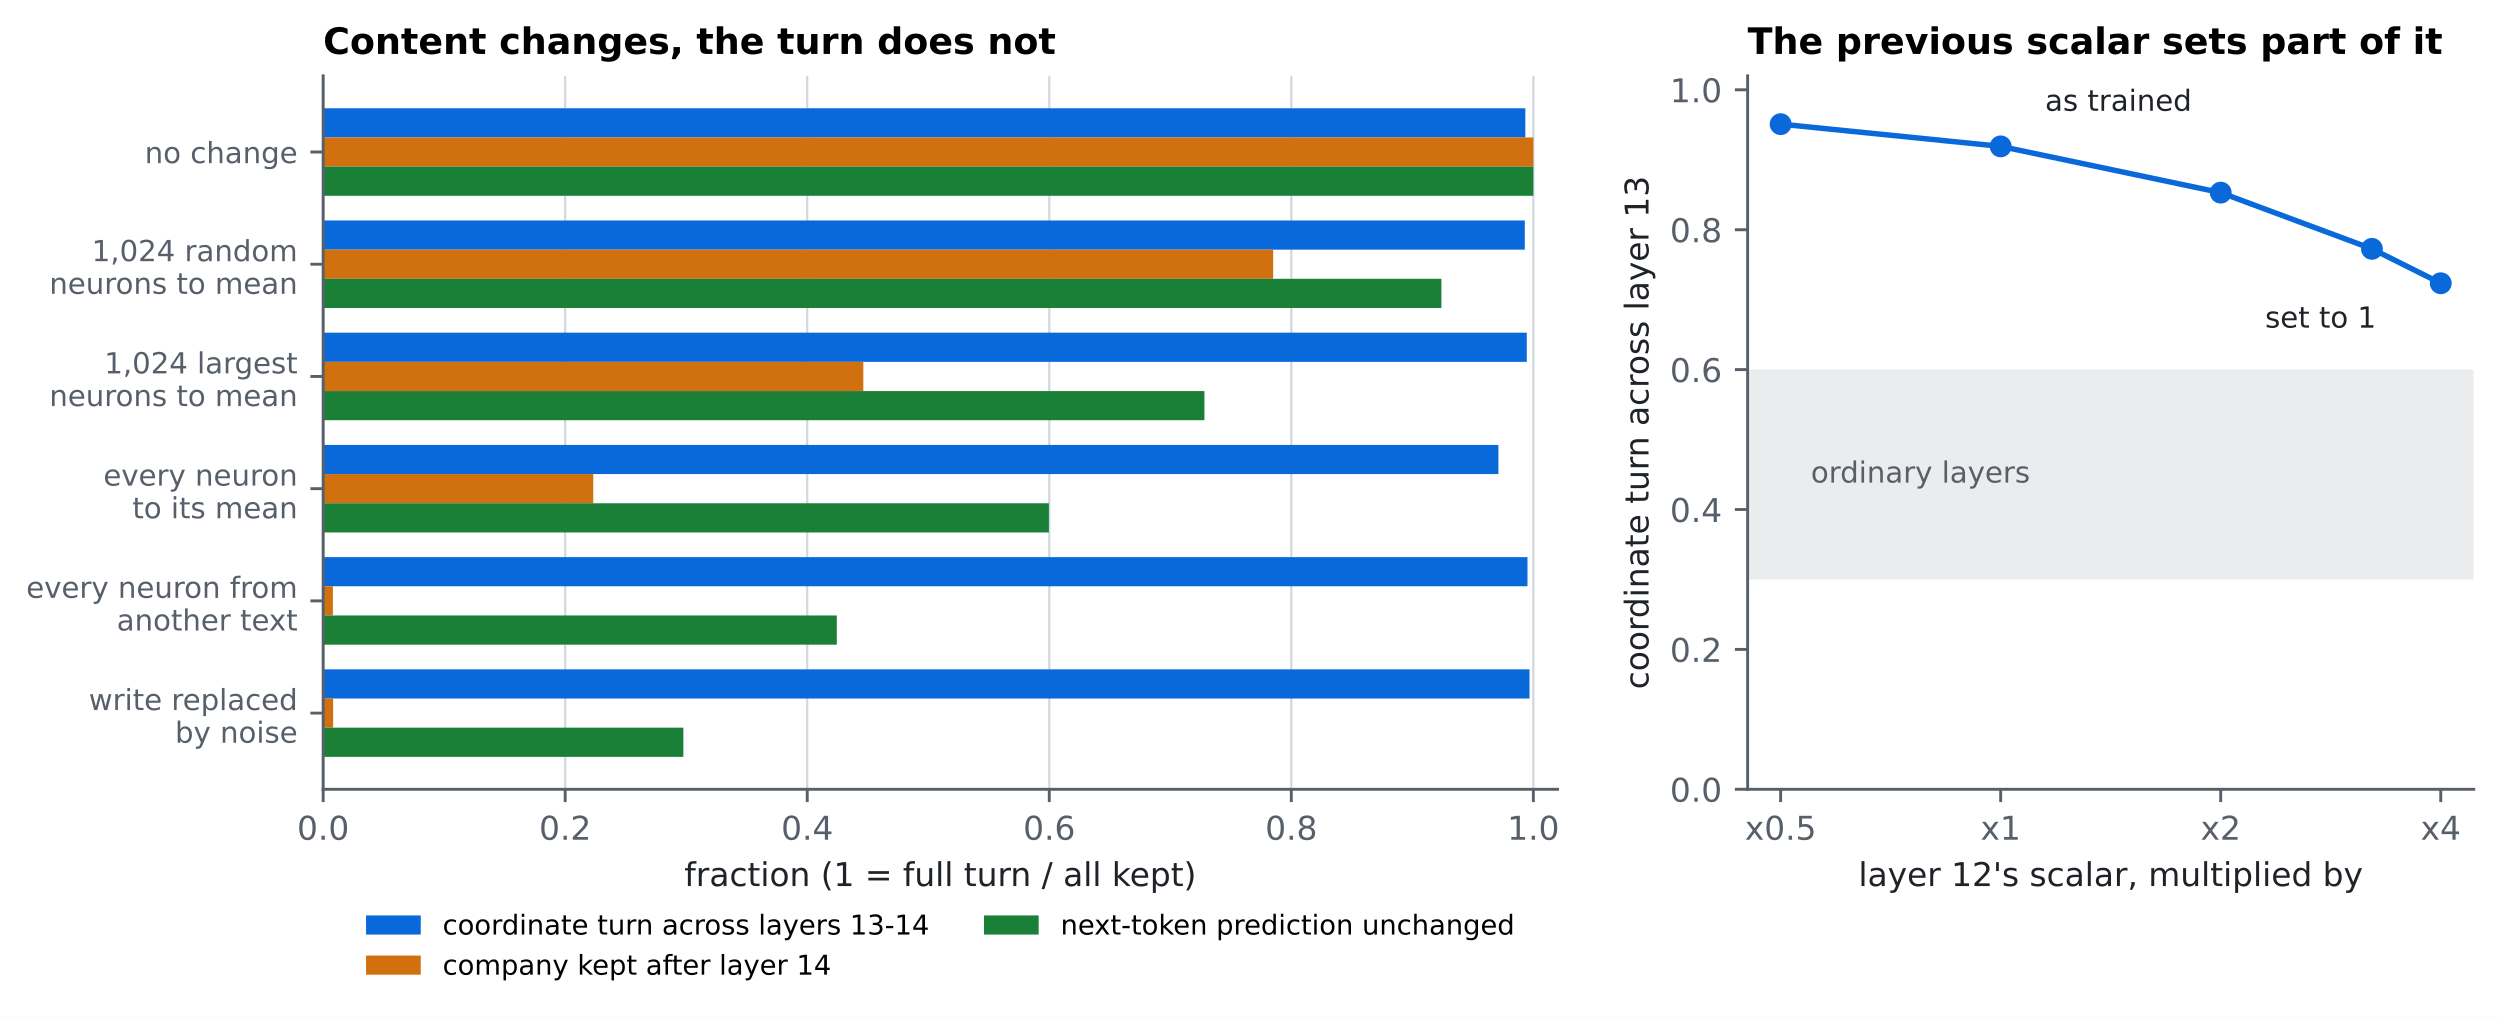
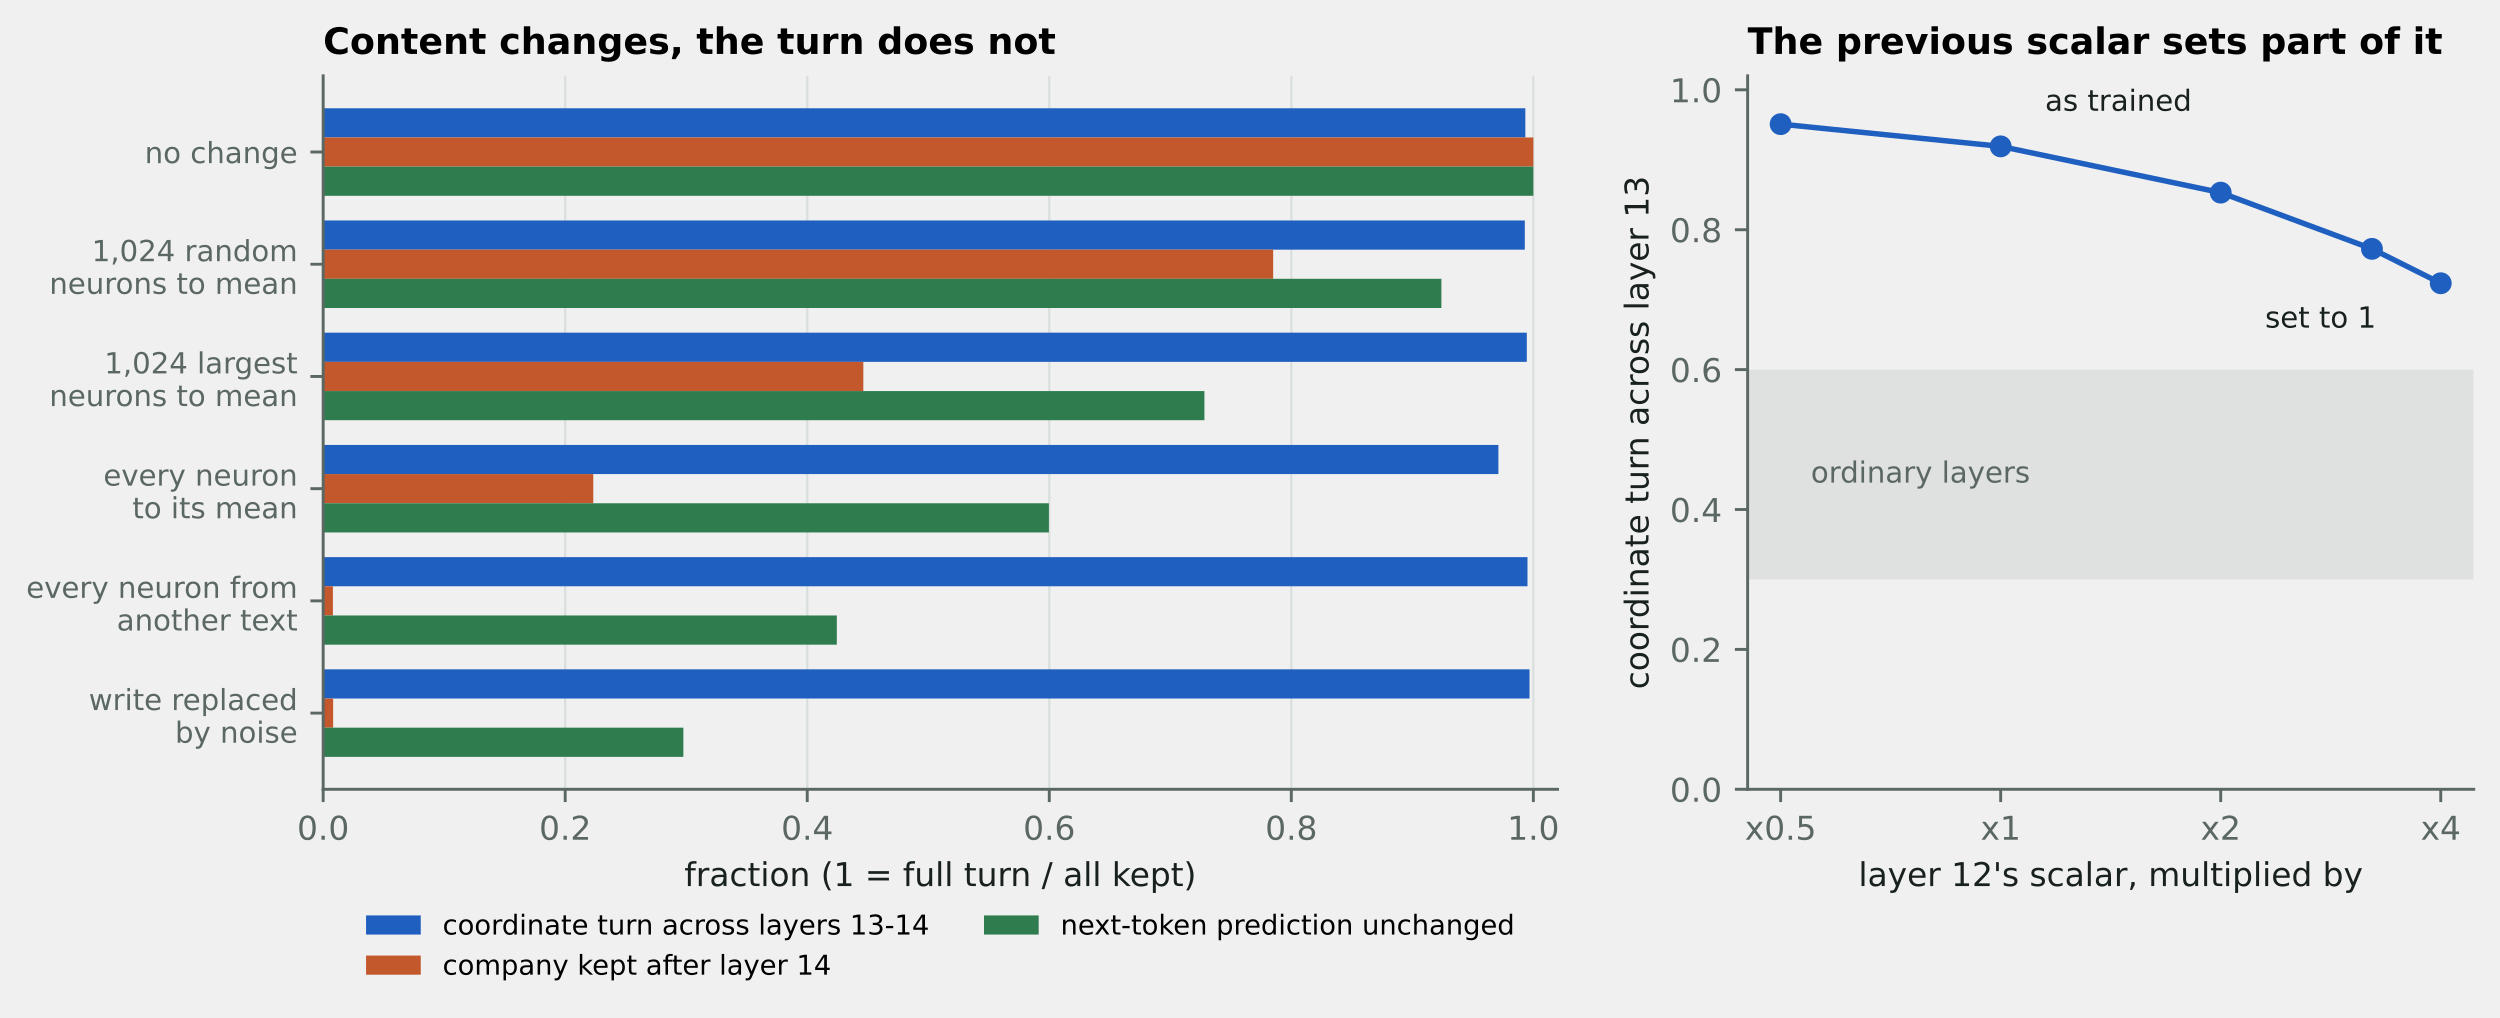
<svg xmlns="http://www.w3.org/2000/svg" xmlns:xlink="http://www.w3.org/1999/xlink" width="685.717pt" height="279.106pt" viewBox="0 0 685.717 279.106" version="1.1">
  <defs>
    <style type="text/css">*{stroke-linejoin: round; stroke-linecap: butt}</style>
  </defs>
  <g id="figure_1">
    <g id="patch_1">
-       <path d="M -0 279.106  L 685.717 279.106  L 685.717 0  L -0 0  z " style="fill: #ffffff" />
+       <path d="M -0 279.106  L 685.717 279.106  L 685.717 0  L -0 0  L -0 279.106  z " style="fill: none" />
    </g>
    <g id="axes_1">
      <g id="patch_2">
-         <path d="M 88.638 216.492  L 427.217 216.492  L 427.217 20.798  L 88.638 20.798  z " style="fill: #ffffff" />
+         <path d="M 88.638 216.492  L 427.217 216.492  L 427.217 20.798  L 88.638 20.798  L 88.638 216.492  z " style="fill: none" />
      </g>
      <g id="matplotlib.axis_1">
        <g id="xtick_1">
          <g id="line2d_1">
-             <path d="M 88.638 216.492  L 88.638 20.798  " clip-path="url(#pfd0e00b4ee)" style="fill: none; stroke: #d0d7de; stroke-width: 0.6; stroke-linecap: square" />
+             <path d="M 88.638 216.492  L 88.638 20.798  " clip-path="url(#p38f4ca0da5)" style="fill: none; stroke: #d9dfdc; stroke-width: 0.6; stroke-linecap: square" />
          </g>
          <g id="line2d_2">
            <defs>
-               <path id="m5189f5f647" d="M 0 0  L 0 3.5  " style="stroke: #57606a; stroke-width: 0.8" />
+               <path id="mdb9d84bdd0" d="M 0 0  L 0 3.5  " style="stroke: #5b6763; stroke-width: 0.8" />
            </defs>
            <g>
-               <use xlink:href="#m5189f5f647" x="88.638" y="216.492" style="fill: #57606a; stroke: #57606a; stroke-width: 0.8" />
+               <use xlink:href="#mdb9d84bdd0" x="88.638" y="216.492" style="fill: #5b6763; stroke: #5b6763; stroke-width: 0.8" />
            </g>
          </g>
          <g id="text_1">
-             <text style="font-size: 9px; font-family: 'IBM Plex Sans', 'DejaVu Sans', sans-serif; text-anchor: middle; fill: #57606a" x="88.638" y="230.331" transform="rotate(-0 88.6375 230.3306)">0.0</text>
+             <text style="font-size: 9px; font-family: 'IBM Plex Sans', 'DejaVu Sans', sans-serif; text-anchor: middle; fill: #5b6763" x="88.638" y="230.331" transform="rotate(-0 88.6375 230.3306)">0.0</text>
          </g>
        </g>
        <g id="xtick_2">
          <g id="line2d_3">
-             <path d="M 155.026 216.492  L 155.026 20.798  " clip-path="url(#pfd0e00b4ee)" style="fill: none; stroke: #d0d7de; stroke-width: 0.6; stroke-linecap: square" />
+             <path d="M 155.026 216.492  L 155.026 20.798  " clip-path="url(#p38f4ca0da5)" style="fill: none; stroke: #d9dfdc; stroke-width: 0.6; stroke-linecap: square" />
          </g>
          <g id="line2d_4">
            <g>
-               <use xlink:href="#m5189f5f647" x="155.026" y="216.492" style="fill: #57606a; stroke: #57606a; stroke-width: 0.8" />
+               <use xlink:href="#mdb9d84bdd0" x="155.026" y="216.492" style="fill: #5b6763; stroke: #5b6763; stroke-width: 0.8" />
            </g>
          </g>
          <g id="text_2">
-             <text style="font-size: 9px; font-family: 'IBM Plex Sans', 'DejaVu Sans', sans-serif; text-anchor: middle; fill: #57606a" x="155.026" y="230.331" transform="rotate(-0 155.0257 230.3306)">0.2</text>
+             <text style="font-size: 9px; font-family: 'IBM Plex Sans', 'DejaVu Sans', sans-serif; text-anchor: middle; fill: #5b6763" x="155.026" y="230.331" transform="rotate(-0 155.0257 230.3306)">0.2</text>
          </g>
        </g>
        <g id="xtick_3">
          <g id="line2d_5">
-             <path d="M 221.414 216.492  L 221.414 20.798  " clip-path="url(#pfd0e00b4ee)" style="fill: none; stroke: #d0d7de; stroke-width: 0.6; stroke-linecap: square" />
+             <path d="M 221.414 216.492  L 221.414 20.798  " clip-path="url(#p38f4ca0da5)" style="fill: none; stroke: #d9dfdc; stroke-width: 0.6; stroke-linecap: square" />
          </g>
          <g id="line2d_6">
            <g>
-               <use xlink:href="#m5189f5f647" x="221.414" y="216.492" style="fill: #57606a; stroke: #57606a; stroke-width: 0.8" />
+               <use xlink:href="#mdb9d84bdd0" x="221.414" y="216.492" style="fill: #5b6763; stroke: #5b6763; stroke-width: 0.8" />
            </g>
          </g>
          <g id="text_3">
-             <text style="font-size: 9px; font-family: 'IBM Plex Sans', 'DejaVu Sans', sans-serif; text-anchor: middle; fill: #57606a" x="221.414" y="230.331" transform="rotate(-0 221.4138 230.3306)">0.4</text>
+             <text style="font-size: 9px; font-family: 'IBM Plex Sans', 'DejaVu Sans', sans-serif; text-anchor: middle; fill: #5b6763" x="221.414" y="230.331" transform="rotate(-0 221.4138 230.3306)">0.4</text>
          </g>
        </g>
        <g id="xtick_4">
          <g id="line2d_7">
-             <path d="M 287.802 216.492  L 287.802 20.798  " clip-path="url(#pfd0e00b4ee)" style="fill: none; stroke: #d0d7de; stroke-width: 0.6; stroke-linecap: square" />
+             <path d="M 287.802 216.492  L 287.802 20.798  " clip-path="url(#p38f4ca0da5)" style="fill: none; stroke: #d9dfdc; stroke-width: 0.6; stroke-linecap: square" />
          </g>
          <g id="line2d_8">
            <g>
-               <use xlink:href="#m5189f5f647" x="287.802" y="216.492" style="fill: #57606a; stroke: #57606a; stroke-width: 0.8" />
+               <use xlink:href="#mdb9d84bdd0" x="287.802" y="216.492" style="fill: #5b6763; stroke: #5b6763; stroke-width: 0.8" />
            </g>
          </g>
          <g id="text_4">
-             <text style="font-size: 9px; font-family: 'IBM Plex Sans', 'DejaVu Sans', sans-serif; text-anchor: middle; fill: #57606a" x="287.802" y="230.331" transform="rotate(-0 287.802 230.3306)">0.6</text>
+             <text style="font-size: 9px; font-family: 'IBM Plex Sans', 'DejaVu Sans', sans-serif; text-anchor: middle; fill: #5b6763" x="287.802" y="230.331" transform="rotate(-0 287.802 230.3306)">0.6</text>
          </g>
        </g>
        <g id="xtick_5">
          <g id="line2d_9">
-             <path d="M 354.19 216.492  L 354.19 20.798  " clip-path="url(#pfd0e00b4ee)" style="fill: none; stroke: #d0d7de; stroke-width: 0.6; stroke-linecap: square" />
+             <path d="M 354.19 216.492  L 354.19 20.798  " clip-path="url(#p38f4ca0da5)" style="fill: none; stroke: #d9dfdc; stroke-width: 0.6; stroke-linecap: square" />
          </g>
          <g id="line2d_10">
            <g>
-               <use xlink:href="#m5189f5f647" x="354.19" y="216.492" style="fill: #57606a; stroke: #57606a; stroke-width: 0.8" />
+               <use xlink:href="#mdb9d84bdd0" x="354.19" y="216.492" style="fill: #5b6763; stroke: #5b6763; stroke-width: 0.8" />
            </g>
          </g>
          <g id="text_5">
-             <text style="font-size: 9px; font-family: 'IBM Plex Sans', 'DejaVu Sans', sans-serif; text-anchor: middle; fill: #57606a" x="354.19" y="230.331" transform="rotate(-0 354.1901 230.3306)">0.8</text>
+             <text style="font-size: 9px; font-family: 'IBM Plex Sans', 'DejaVu Sans', sans-serif; text-anchor: middle; fill: #5b6763" x="354.19" y="230.331" transform="rotate(-0 354.1901 230.3306)">0.8</text>
          </g>
        </g>
        <g id="xtick_6">
          <g id="line2d_11">
-             <path d="M 420.578 216.492  L 420.578 20.798  " clip-path="url(#pfd0e00b4ee)" style="fill: none; stroke: #d0d7de; stroke-width: 0.6; stroke-linecap: square" />
+             <path d="M 420.578 216.492  L 420.578 20.798  " clip-path="url(#p38f4ca0da5)" style="fill: none; stroke: #d9dfdc; stroke-width: 0.6; stroke-linecap: square" />
          </g>
          <g id="line2d_12">
            <g>
-               <use xlink:href="#m5189f5f647" x="420.578" y="216.492" style="fill: #57606a; stroke: #57606a; stroke-width: 0.8" />
+               <use xlink:href="#mdb9d84bdd0" x="420.578" y="216.492" style="fill: #5b6763; stroke: #5b6763; stroke-width: 0.8" />
            </g>
          </g>
          <g id="text_6">
-             <text style="font-size: 9px; font-family: 'IBM Plex Sans', 'DejaVu Sans', sans-serif; text-anchor: middle; fill: #57606a" x="420.578" y="230.331" transform="rotate(-0 420.5783 230.3306)">1.0</text>
+             <text style="font-size: 9px; font-family: 'IBM Plex Sans', 'DejaVu Sans', sans-serif; text-anchor: middle; fill: #5b6763" x="420.578" y="230.331" transform="rotate(-0 420.5783 230.3306)">1.0</text>
          </g>
        </g>
        <g id="text_7">
-           <text style="font-size: 9px; font-family: 'IBM Plex Sans', 'DejaVu Sans', sans-serif; text-anchor: middle; fill: #1f2328" x="257.927" y="243.041" transform="rotate(-0 257.9273 243.0409)">fraction (1 = full turn / all kept)</text>
+           <text style="font-size: 9px; font-family: 'IBM Plex Sans', 'DejaVu Sans', sans-serif; text-anchor: middle; fill: #18211f" x="257.927" y="243.041" transform="rotate(-0 257.9273 243.0409)">fraction (1 = full turn / all kept)</text>
        </g>
      </g>
      <g id="matplotlib.axis_2">
        <g id="ytick_1">
          <g id="line2d_13">
            <defs>
-               <path id="m33064d2c3c" d="M 0 0  L -3.5 0  " style="stroke: #57606a; stroke-width: 0.8" />
+               <path id="m31a93be521" d="M 0 0  L -3.5 0  " style="stroke: #5b6763; stroke-width: 0.8" />
            </defs>
            <g>
-               <use xlink:href="#m33064d2c3c" x="88.638" y="41.697" style="fill: #57606a; stroke: #57606a; stroke-width: 0.8" />
+               <use xlink:href="#m31a93be521" x="88.638" y="41.697" style="fill: #5b6763; stroke: #5b6763; stroke-width: 0.8" />
            </g>
          </g>
          <g id="text_8">
-             <text style="font-size: 8px; font-family: 'IBM Plex Sans', 'DejaVu Sans', sans-serif; text-anchor: end; fill: #57606a" x="81.638" y="44.737" transform="rotate(-0 81.6375 44.73683)">no change</text>
+             <text style="font-size: 8px; font-family: 'IBM Plex Sans', 'DejaVu Sans', sans-serif; text-anchor: end; fill: #5b6763" x="81.638" y="44.737" transform="rotate(-0 81.6375 44.73683)">no change</text>
          </g>
        </g>
        <g id="ytick_2">
          <g id="line2d_14">
            <g>
-               <use xlink:href="#m33064d2c3c" x="88.638" y="72.477" style="fill: #57606a; stroke: #57606a; stroke-width: 0.8" />
+               <use xlink:href="#m31a93be521" x="88.638" y="72.477" style="fill: #5b6763; stroke: #5b6763; stroke-width: 0.8" />
            </g>
          </g>
          <g id="text_9">
-             <text style="font-size: 8px; font-family: 'IBM Plex Sans', 'DejaVu Sans', sans-serif; fill: #57606a" transform="translate(25.165 71.64469)">1,024 random</text>
-             <text style="font-size: 8px; font-family: 'IBM Plex Sans', 'DejaVu Sans', sans-serif; fill: #57606a" transform="translate(13.53 80.60294)">neurons to mean</text>
+             <text style="font-size: 8px; font-family: 'IBM Plex Sans', 'DejaVu Sans', sans-serif; fill: #5b6763" transform="translate(25.165 71.64469)">1,024 random</text>
+             <text style="font-size: 8px; font-family: 'IBM Plex Sans', 'DejaVu Sans', sans-serif; fill: #5b6763" transform="translate(13.53 80.60294)">neurons to mean</text>
          </g>
        </g>
        <g id="ytick_3">
          <g id="line2d_15">
            <g>
-               <use xlink:href="#m33064d2c3c" x="88.638" y="103.256" style="fill: #57606a; stroke: #57606a; stroke-width: 0.8" />
+               <use xlink:href="#m31a93be521" x="88.638" y="103.256" style="fill: #5b6763; stroke: #5b6763; stroke-width: 0.8" />
            </g>
          </g>
          <g id="text_10">
-             <text style="font-size: 8px; font-family: 'IBM Plex Sans', 'DejaVu Sans', sans-serif; fill: #57606a" transform="translate(28.61375 102.4238)">1,024 largest</text>
-             <text style="font-size: 8px; font-family: 'IBM Plex Sans', 'DejaVu Sans', sans-serif; fill: #57606a" transform="translate(13.53 111.3821)">neurons to mean</text>
+             <text style="font-size: 8px; font-family: 'IBM Plex Sans', 'DejaVu Sans', sans-serif; fill: #5b6763" transform="translate(28.61375 102.4238)">1,024 largest</text>
+             <text style="font-size: 8px; font-family: 'IBM Plex Sans', 'DejaVu Sans', sans-serif; fill: #5b6763" transform="translate(13.53 111.3821)">neurons to mean</text>
          </g>
        </g>
        <g id="ytick_4">
          <g id="line2d_16">
            <g>
-               <use xlink:href="#m33064d2c3c" x="88.638" y="134.035" style="fill: #57606a; stroke: #57606a; stroke-width: 0.8" />
+               <use xlink:href="#m31a93be521" x="88.638" y="134.035" style="fill: #5b6763; stroke: #5b6763; stroke-width: 0.8" />
            </g>
          </g>
          <g id="text_11">
-             <text style="font-size: 8px; font-family: 'IBM Plex Sans', 'DejaVu Sans', sans-serif; fill: #57606a" transform="translate(28.355 133.2029)">every neuron</text>
-             <text style="font-size: 8px; font-family: 'IBM Plex Sans', 'DejaVu Sans', sans-serif; fill: #57606a" transform="translate(36.3075 142.1612)">to its mean</text>
+             <text style="font-size: 8px; font-family: 'IBM Plex Sans', 'DejaVu Sans', sans-serif; fill: #5b6763" transform="translate(28.355 133.2029)">every neuron</text>
+             <text style="font-size: 8px; font-family: 'IBM Plex Sans', 'DejaVu Sans', sans-serif; fill: #5b6763" transform="translate(36.3075 142.1612)">to its mean</text>
          </g>
        </g>
        <g id="ytick_5">
          <g id="line2d_17">
            <g>
-               <use xlink:href="#m33064d2c3c" x="88.638" y="164.814" style="fill: #57606a; stroke: #57606a; stroke-width: 0.8" />
+               <use xlink:href="#m31a93be521" x="88.638" y="164.814" style="fill: #5b6763; stroke: #5b6763; stroke-width: 0.8" />
            </g>
          </g>
          <g id="text_12">
-             <text style="font-size: 8px; font-family: 'IBM Plex Sans', 'DejaVu Sans', sans-serif; fill: #57606a" transform="translate(7.2 163.982)">every neuron from</text>
-             <text style="font-size: 8px; font-family: 'IBM Plex Sans', 'DejaVu Sans', sans-serif; fill: #57606a" transform="translate(32.02 172.9403)">another text</text>
+             <text style="font-size: 8px; font-family: 'IBM Plex Sans', 'DejaVu Sans', sans-serif; fill: #5b6763" transform="translate(7.2 163.982)">every neuron from</text>
+             <text style="font-size: 8px; font-family: 'IBM Plex Sans', 'DejaVu Sans', sans-serif; fill: #5b6763" transform="translate(32.02 172.9403)">another text</text>
          </g>
        </g>
        <g id="ytick_6">
          <g id="line2d_18">
            <g>
-               <use xlink:href="#m33064d2c3c" x="88.638" y="195.593" style="fill: #57606a; stroke: #57606a; stroke-width: 0.8" />
+               <use xlink:href="#m31a93be521" x="88.638" y="195.593" style="fill: #5b6763; stroke: #5b6763; stroke-width: 0.8" />
            </g>
          </g>
          <g id="text_13">
-             <text style="font-size: 8px; font-family: 'IBM Plex Sans', 'DejaVu Sans', sans-serif; fill: #57606a" transform="translate(24.3475 194.7611)">write replaced</text>
-             <text style="font-size: 8px; font-family: 'IBM Plex Sans', 'DejaVu Sans', sans-serif; fill: #57606a" transform="translate(48.00375 203.7194)">by noise</text>
+             <text style="font-size: 8px; font-family: 'IBM Plex Sans', 'DejaVu Sans', sans-serif; fill: #5b6763" transform="translate(24.3475 194.7611)">write replaced</text>
+             <text style="font-size: 8px; font-family: 'IBM Plex Sans', 'DejaVu Sans', sans-serif; fill: #5b6763" transform="translate(48.00375 203.7194)">by noise</text>
          </g>
        </g>
      </g>
      <g id="patch_3">
-         <path d="M 88.638 37.696  L 418.377 37.696  L 418.377 29.694  L 88.638 29.694  z " clip-path="url(#pfd0e00b4ee)" style="fill: #0969da" />
+         <path d="M 88.638 37.696  L 418.377 37.696  L 418.377 29.694  L 88.638 29.694  z " clip-path="url(#p38f4ca0da5)" style="fill: #1f5fbf" />
      </g>
      <g id="patch_4">
-         <path d="M 88.638 68.475  L 418.234 68.475  L 418.234 60.473  L 88.638 60.473  z " clip-path="url(#pfd0e00b4ee)" style="fill: #0969da" />
+         <path d="M 88.638 68.475  L 418.234 68.475  L 418.234 60.473  L 88.638 60.473  z " clip-path="url(#p38f4ca0da5)" style="fill: #1f5fbf" />
      </g>
      <g id="patch_5">
-         <path d="M 88.638 99.254  L 418.78 99.254  L 418.78 91.252  L 88.638 91.252  z " clip-path="url(#pfd0e00b4ee)" style="fill: #0969da" />
+         <path d="M 88.638 99.254  L 418.78 99.254  L 418.78 91.252  L 88.638 91.252  z " clip-path="url(#p38f4ca0da5)" style="fill: #1f5fbf" />
      </g>
      <g id="patch_6">
-         <path d="M 88.638 130.034  L 410.992 130.034  L 410.992 122.031  L 88.638 122.031  z " clip-path="url(#pfd0e00b4ee)" style="fill: #0969da" />
+         <path d="M 88.638 130.034  L 410.992 130.034  L 410.992 122.031  L 88.638 122.031  z " clip-path="url(#p38f4ca0da5)" style="fill: #1f5fbf" />
      </g>
      <g id="patch_7">
-         <path d="M 88.638 160.813  L 418.969 160.813  L 418.969 152.81  L 88.638 152.81  z " clip-path="url(#pfd0e00b4ee)" style="fill: #0969da" />
+         <path d="M 88.638 160.813  L 418.969 160.813  L 418.969 152.81  L 88.638 152.81  z " clip-path="url(#p38f4ca0da5)" style="fill: #1f5fbf" />
      </g>
      <g id="patch_8">
-         <path d="M 88.638 191.592  L 419.527 191.592  L 419.527 183.589  L 88.638 183.589  z " clip-path="url(#pfd0e00b4ee)" style="fill: #0969da" />
+         <path d="M 88.638 191.592  L 419.527 191.592  L 419.527 183.589  L 88.638 183.589  z " clip-path="url(#p38f4ca0da5)" style="fill: #1f5fbf" />
      </g>
      <g id="patch_9">
-         <path d="M 88.638 45.699  L 420.578 45.699  L 420.578 37.696  L 88.638 37.696  z " clip-path="url(#pfd0e00b4ee)" style="fill: #d1700f" />
+         <path d="M 88.638 45.699  L 420.578 45.699  L 420.578 37.696  L 88.638 37.696  z " clip-path="url(#p38f4ca0da5)" style="fill: #c2582b" />
      </g>
      <g id="patch_10">
-         <path d="M 88.638 76.478  L 349.211 76.478  L 349.211 68.475  L 88.638 68.475  z " clip-path="url(#pfd0e00b4ee)" style="fill: #d1700f" />
+         <path d="M 88.638 76.478  L 349.211 76.478  L 349.211 68.475  L 88.638 68.475  z " clip-path="url(#p38f4ca0da5)" style="fill: #c2582b" />
      </g>
      <g id="patch_11">
-         <path d="M 88.638 107.257  L 236.799 107.257  L 236.799 99.254  L 88.638 99.254  z " clip-path="url(#pfd0e00b4ee)" style="fill: #d1700f" />
+         <path d="M 88.638 107.257  L 236.799 107.257  L 236.799 99.254  L 88.638 99.254  z " clip-path="url(#p38f4ca0da5)" style="fill: #c2582b" />
      </g>
      <g id="patch_12">
-         <path d="M 88.638 138.036  L 162.727 138.036  L 162.727 130.034  L 88.638 130.034  z " clip-path="url(#pfd0e00b4ee)" style="fill: #d1700f" />
+         <path d="M 88.638 138.036  L 162.727 138.036  L 162.727 130.034  L 88.638 130.034  z " clip-path="url(#p38f4ca0da5)" style="fill: #c2582b" />
      </g>
      <g id="patch_13">
-         <path d="M 88.638 168.815  L 91.31 168.815  L 91.31 160.813  L 88.638 160.813  z " clip-path="url(#pfd0e00b4ee)" style="fill: #d1700f" />
+         <path d="M 88.638 168.815  L 91.31 168.815  L 91.31 160.813  L 88.638 160.813  z " clip-path="url(#p38f4ca0da5)" style="fill: #c2582b" />
      </g>
      <g id="patch_14">
-         <path d="M 88.638 199.594  L 91.376 199.594  L 91.376 191.592  L 88.638 191.592  z " clip-path="url(#pfd0e00b4ee)" style="fill: #d1700f" />
+         <path d="M 88.638 199.594  L 91.376 199.594  L 91.376 191.592  L 88.638 191.592  z " clip-path="url(#p38f4ca0da5)" style="fill: #c2582b" />
      </g>
      <g id="patch_15">
-         <path d="M 88.638 53.701  L 420.578 53.701  L 420.578 45.699  L 88.638 45.699  z " clip-path="url(#pfd0e00b4ee)" style="fill: #1a7f37" />
+         <path d="M 88.638 53.701  L 420.578 53.701  L 420.578 45.699  L 88.638 45.699  z " clip-path="url(#p38f4ca0da5)" style="fill: #2f7d4f" />
      </g>
      <g id="patch_16">
-         <path d="M 88.638 84.48  L 395.357 84.48  L 395.357 76.478  L 88.638 76.478  z " clip-path="url(#pfd0e00b4ee)" style="fill: #1a7f37" />
+         <path d="M 88.638 84.48  L 395.357 84.48  L 395.357 76.478  L 88.638 76.478  z " clip-path="url(#p38f4ca0da5)" style="fill: #2f7d4f" />
      </g>
      <g id="patch_17">
-         <path d="M 88.638 115.26  L 330.357 115.26  L 330.357 107.257  L 88.638 107.257  z " clip-path="url(#pfd0e00b4ee)" style="fill: #1a7f37" />
+         <path d="M 88.638 115.26  L 330.357 115.26  L 330.357 107.257  L 88.638 107.257  z " clip-path="url(#p38f4ca0da5)" style="fill: #2f7d4f" />
      </g>
      <g id="patch_18">
-         <path d="M 88.638 146.039  L 287.7 146.039  L 287.7 138.036  L 88.638 138.036  z " clip-path="url(#pfd0e00b4ee)" style="fill: #1a7f37" />
+         <path d="M 88.638 146.039  L 287.7 146.039  L 287.7 138.036  L 88.638 138.036  z " clip-path="url(#p38f4ca0da5)" style="fill: #2f7d4f" />
      </g>
      <g id="patch_19">
-         <path d="M 88.638 176.818  L 229.528 176.818  L 229.528 168.815  L 88.638 168.815  z " clip-path="url(#pfd0e00b4ee)" style="fill: #1a7f37" />
+         <path d="M 88.638 176.818  L 229.528 176.818  L 229.528 168.815  L 88.638 168.815  z " clip-path="url(#p38f4ca0da5)" style="fill: #2f7d4f" />
      </g>
      <g id="patch_20">
-         <path d="M 88.638 207.597  L 187.435 207.597  L 187.435 199.594  L 88.638 199.594  z " clip-path="url(#pfd0e00b4ee)" style="fill: #1a7f37" />
+         <path d="M 88.638 207.597  L 187.435 207.597  L 187.435 199.594  L 88.638 199.594  z " clip-path="url(#p38f4ca0da5)" style="fill: #2f7d4f" />
      </g>
      <g id="patch_21">
-         <path d="M 88.638 216.492  L 88.638 20.798  " style="fill: none; stroke: #57606a; stroke-width: 0.8; stroke-linejoin: miter; stroke-linecap: square" />
+         <path d="M 88.638 216.492  L 88.638 20.798  " style="fill: none; stroke: #5b6763; stroke-width: 0.8; stroke-linejoin: miter; stroke-linecap: square" />
      </g>
      <g id="patch_22">
-         <path d="M 88.638 216.492  L 427.217 216.492  " style="fill: none; stroke: #57606a; stroke-width: 0.8; stroke-linejoin: miter; stroke-linecap: square" />
+         <path d="M 88.638 216.492  L 427.217 216.492  " style="fill: none; stroke: #5b6763; stroke-width: 0.8; stroke-linejoin: miter; stroke-linecap: square" />
      </g>
      <g id="text_14">
        <text style="font-weight: 600; font-size: 10px; font-family: 'IBM Plex Sans', 'DejaVu Sans', sans-serif; text-anchor: start" x="88.638" y="14.798" transform="rotate(-0 88.6375 14.79844)">Content changes, the turn does not</text>
      </g>
      <g id="legend_1">
        <g id="patch_23">
-           <path d="M 100.406 256.338  L 115.406 256.338  L 115.406 251.088  L 100.406 251.088  z " style="fill: #0969da" />
+           <path d="M 100.406 256.338  L 115.406 256.338  L 115.406 251.088  L 100.406 251.088  z " style="fill: #1f5fbf" />
        </g>
        <g id="text_15">
          <text style="font-size: 7.5px; font-family: 'IBM Plex Sans', 'DejaVu Sans', sans-serif; text-anchor: start" x="121.406" y="256.338" transform="rotate(-0 121.4056 256.338)">coordinate turn across layers 13-14</text>
        </g>
        <g id="patch_24">
-           <path d="M 100.406 267.347  L 115.406 267.347  L 115.406 262.097  L 100.406 262.097  z " style="fill: #d1700f" />
+           <path d="M 100.406 267.347  L 115.406 267.347  L 115.406 262.097  L 100.406 262.097  z " style="fill: #c2582b" />
        </g>
        <g id="text_16">
          <text style="font-size: 7.5px; font-family: 'IBM Plex Sans', 'DejaVu Sans', sans-serif; text-anchor: start" x="121.406" y="267.347" transform="rotate(-0 121.4056 267.3466)">company kept after layer 14</text>
        </g>
        <g id="patch_25">
-           <path d="M 269.896 256.338  L 284.896 256.338  L 284.896 251.088  L 269.896 251.088  z " style="fill: #1a7f37" />
+           <path d="M 269.896 256.338  L 284.896 256.338  L 284.896 251.088  L 269.896 251.088  z " style="fill: #2f7d4f" />
        </g>
        <g id="text_17">
          <text style="font-size: 7.5px; font-family: 'IBM Plex Sans', 'DejaVu Sans', sans-serif; text-anchor: start" x="290.896" y="256.338" transform="rotate(-0 290.8963 256.338)">next-token prediction unchanged</text>
        </g>
      </g>
    </g>
    <g id="axes_2">
      <g id="patch_26">
-         <path d="M 479.353 216.492  L 678.518 216.492  L 678.518 20.798  L 479.353 20.798  z " style="fill: #ffffff" />
+         <path d="M 479.353 216.492  L 678.518 216.492  L 678.518 20.798  L 479.353 20.798  L 479.353 216.492  z " style="fill: none" />
      </g>
      <g id="patch_27">
-         <path d="M 479.353 158.935  L 678.518 158.935  L 678.518 101.378  L 479.353 101.378  z " clip-path="url(#p46e5bb720b)" style="fill: #57606a; opacity: 0.12" />
+         <path d="M 479.353 158.935  L 678.518 158.935  L 678.518 101.378  L 479.353 101.378  z " clip-path="url(#p7eeb96b57c)" style="fill: #5b6763; opacity: 0.12" />
      </g>
      <g id="matplotlib.axis_3">
        <g id="xtick_7">
          <g id="line2d_19">
            <g>
-               <use xlink:href="#m5189f5f647" x="488.406" y="216.492" style="fill: #57606a; stroke: #57606a; stroke-width: 0.8" />
+               <use xlink:href="#mdb9d84bdd0" x="488.406" y="216.492" style="fill: #5b6763; stroke: #5b6763; stroke-width: 0.8" />
            </g>
          </g>
          <g id="text_18">
-             <text style="font-size: 9px; font-family: 'IBM Plex Sans', 'DejaVu Sans', sans-serif; text-anchor: middle; fill: #57606a" x="488.406" y="230.331" transform="rotate(-0 488.406 230.3306)">x0.5</text>
+             <text style="font-size: 9px; font-family: 'IBM Plex Sans', 'DejaVu Sans', sans-serif; text-anchor: middle; fill: #5b6763" x="488.406" y="230.331" transform="rotate(-0 488.406 230.3306)">x0.5</text>
          </g>
        </g>
        <g id="xtick_8">
          <g id="line2d_20">
            <g>
-               <use xlink:href="#m5189f5f647" x="548.759" y="216.492" style="fill: #57606a; stroke: #57606a; stroke-width: 0.8" />
+               <use xlink:href="#mdb9d84bdd0" x="548.759" y="216.492" style="fill: #5b6763; stroke: #5b6763; stroke-width: 0.8" />
            </g>
          </g>
          <g id="text_19">
-             <text style="font-size: 9px; font-family: 'IBM Plex Sans', 'DejaVu Sans', sans-serif; text-anchor: middle; fill: #57606a" x="548.759" y="230.331" transform="rotate(-0 548.7588 230.3306)">x1</text>
+             <text style="font-size: 9px; font-family: 'IBM Plex Sans', 'DejaVu Sans', sans-serif; text-anchor: middle; fill: #5b6763" x="548.759" y="230.331" transform="rotate(-0 548.7588 230.3306)">x1</text>
          </g>
        </g>
        <g id="xtick_9">
          <g id="line2d_21">
            <g>
-               <use xlink:href="#m5189f5f647" x="609.112" y="216.492" style="fill: #57606a; stroke: #57606a; stroke-width: 0.8" />
+               <use xlink:href="#mdb9d84bdd0" x="609.112" y="216.492" style="fill: #5b6763; stroke: #5b6763; stroke-width: 0.8" />
            </g>
          </g>
          <g id="text_20">
-             <text style="font-size: 9px; font-family: 'IBM Plex Sans', 'DejaVu Sans', sans-serif; text-anchor: middle; fill: #57606a" x="609.112" y="230.331" transform="rotate(-0 609.1117 230.3306)">x2</text>
+             <text style="font-size: 9px; font-family: 'IBM Plex Sans', 'DejaVu Sans', sans-serif; text-anchor: middle; fill: #5b6763" x="609.112" y="230.331" transform="rotate(-0 609.1117 230.3306)">x2</text>
          </g>
        </g>
        <g id="xtick_10">
          <g id="line2d_22">
            <g>
-               <use xlink:href="#m5189f5f647" x="669.465" y="216.492" style="fill: #57606a; stroke: #57606a; stroke-width: 0.8" />
+               <use xlink:href="#mdb9d84bdd0" x="669.465" y="216.492" style="fill: #5b6763; stroke: #5b6763; stroke-width: 0.8" />
            </g>
          </g>
          <g id="text_21">
-             <text style="font-size: 9px; font-family: 'IBM Plex Sans', 'DejaVu Sans', sans-serif; text-anchor: middle; fill: #57606a" x="669.465" y="230.331" transform="rotate(-0 669.4646 230.3306)">x4</text>
+             <text style="font-size: 9px; font-family: 'IBM Plex Sans', 'DejaVu Sans', sans-serif; text-anchor: middle; fill: #5b6763" x="669.465" y="230.331" transform="rotate(-0 669.4646 230.3306)">x4</text>
          </g>
        </g>
        <g id="text_22">
-           <text style="font-size: 9px; font-family: 'IBM Plex Sans', 'DejaVu Sans', sans-serif; text-anchor: middle; fill: #1f2328" x="578.935" y="243.041" transform="rotate(-0 578.9353 243.0409)">layer 12's scalar, multiplied by</text>
+           <text style="font-size: 9px; font-family: 'IBM Plex Sans', 'DejaVu Sans', sans-serif; text-anchor: middle; fill: #18211f" x="578.935" y="243.041" transform="rotate(-0 578.9353 243.0409)">layer 12's scalar, multiplied by</text>
        </g>
      </g>
      <g id="matplotlib.axis_4">
        <g id="ytick_7">
          <g id="line2d_23">
            <g>
-               <use xlink:href="#m33064d2c3c" x="479.353" y="216.492" style="fill: #57606a; stroke: #57606a; stroke-width: 0.8" />
+               <use xlink:href="#m31a93be521" x="479.353" y="216.492" style="fill: #5b6763; stroke: #5b6763; stroke-width: 0.8" />
            </g>
          </g>
          <g id="text_23">
-             <text style="font-size: 9px; font-family: 'IBM Plex Sans', 'DejaVu Sans', sans-serif; text-anchor: end; fill: #57606a" x="472.353" y="219.911" transform="rotate(-0 472.353 219.9113)">0.0</text>
+             <text style="font-size: 9px; font-family: 'IBM Plex Sans', 'DejaVu Sans', sans-serif; text-anchor: end; fill: #5b6763" x="472.353" y="219.911" transform="rotate(-0 472.353 219.9113)">0.0</text>
          </g>
        </g>
        <g id="ytick_8">
          <g id="line2d_24">
            <g>
-               <use xlink:href="#m33064d2c3c" x="479.353" y="178.121" style="fill: #57606a; stroke: #57606a; stroke-width: 0.8" />
+               <use xlink:href="#m31a93be521" x="479.353" y="178.121" style="fill: #5b6763; stroke: #5b6763; stroke-width: 0.8" />
            </g>
          </g>
          <g id="text_24">
-             <text style="font-size: 9px; font-family: 'IBM Plex Sans', 'DejaVu Sans', sans-serif; text-anchor: end; fill: #57606a" x="472.353" y="181.54" transform="rotate(-0 472.353 181.54)">0.2</text>
+             <text style="font-size: 9px; font-family: 'IBM Plex Sans', 'DejaVu Sans', sans-serif; text-anchor: end; fill: #5b6763" x="472.353" y="181.54" transform="rotate(-0 472.353 181.54)">0.2</text>
          </g>
        </g>
        <g id="ytick_9">
          <g id="line2d_25">
            <g>
-               <use xlink:href="#m33064d2c3c" x="479.353" y="139.749" style="fill: #57606a; stroke: #57606a; stroke-width: 0.8" />
+               <use xlink:href="#m31a93be521" x="479.353" y="139.749" style="fill: #5b6763; stroke: #5b6763; stroke-width: 0.8" />
            </g>
          </g>
          <g id="text_25">
-             <text style="font-size: 9px; font-family: 'IBM Plex Sans', 'DejaVu Sans', sans-serif; text-anchor: end; fill: #57606a" x="472.353" y="143.169" transform="rotate(-0 472.353 143.1687)">0.4</text>
+             <text style="font-size: 9px; font-family: 'IBM Plex Sans', 'DejaVu Sans', sans-serif; text-anchor: end; fill: #5b6763" x="472.353" y="143.169" transform="rotate(-0 472.353 143.1687)">0.4</text>
          </g>
        </g>
        <g id="ytick_10">
          <g id="line2d_26">
            <g>
-               <use xlink:href="#m33064d2c3c" x="479.353" y="101.378" style="fill: #57606a; stroke: #57606a; stroke-width: 0.8" />
+               <use xlink:href="#m31a93be521" x="479.353" y="101.378" style="fill: #5b6763; stroke: #5b6763; stroke-width: 0.8" />
            </g>
          </g>
          <g id="text_26">
-             <text style="font-size: 9px; font-family: 'IBM Plex Sans', 'DejaVu Sans', sans-serif; text-anchor: end; fill: #57606a" x="472.353" y="104.797" transform="rotate(-0 472.353 104.7975)">0.6</text>
+             <text style="font-size: 9px; font-family: 'IBM Plex Sans', 'DejaVu Sans', sans-serif; text-anchor: end; fill: #5b6763" x="472.353" y="104.797" transform="rotate(-0 472.353 104.7975)">0.6</text>
          </g>
        </g>
        <g id="ytick_11">
          <g id="line2d_27">
            <g>
-               <use xlink:href="#m33064d2c3c" x="479.353" y="63.007" style="fill: #57606a; stroke: #57606a; stroke-width: 0.8" />
+               <use xlink:href="#m31a93be521" x="479.353" y="63.007" style="fill: #5b6763; stroke: #5b6763; stroke-width: 0.8" />
            </g>
          </g>
          <g id="text_27">
-             <text style="font-size: 9px; font-family: 'IBM Plex Sans', 'DejaVu Sans', sans-serif; text-anchor: end; fill: #57606a" x="472.353" y="66.426" transform="rotate(-0 472.353 66.42616)">0.8</text>
+             <text style="font-size: 9px; font-family: 'IBM Plex Sans', 'DejaVu Sans', sans-serif; text-anchor: end; fill: #5b6763" x="472.353" y="66.426" transform="rotate(-0 472.353 66.42616)">0.8</text>
          </g>
        </g>
        <g id="ytick_12">
          <g id="line2d_28">
            <g>
-               <use xlink:href="#m33064d2c3c" x="479.353" y="24.636" style="fill: #57606a; stroke: #57606a; stroke-width: 0.8" />
+               <use xlink:href="#m31a93be521" x="479.353" y="24.636" style="fill: #5b6763; stroke: #5b6763; stroke-width: 0.8" />
            </g>
          </g>
          <g id="text_28">
-             <text style="font-size: 9px; font-family: 'IBM Plex Sans', 'DejaVu Sans', sans-serif; text-anchor: end; fill: #57606a" x="472.353" y="28.055" transform="rotate(-0 472.353 28.05486)">1.0</text>
+             <text style="font-size: 9px; font-family: 'IBM Plex Sans', 'DejaVu Sans', sans-serif; text-anchor: end; fill: #5b6763" x="472.353" y="28.055" transform="rotate(-0 472.353 28.05486)">1.0</text>
          </g>
        </g>
        <g id="text_29">
-           <text style="font-size: 9px; font-family: 'IBM Plex Sans', 'DejaVu Sans', sans-serif; text-anchor: middle; fill: #1f2328" x="452.168" y="118.645" transform="rotate(-90 452.1685 118.6452)">coordinate turn across layer 13</text>
+           <text style="font-size: 9px; font-family: 'IBM Plex Sans', 'DejaVu Sans', sans-serif; text-anchor: middle; fill: #18211f" x="452.168" y="118.645" transform="rotate(-90 452.1685 118.6452)">coordinate turn across layer 13</text>
        </g>
      </g>
      <g id="line2d_29">
-         <path d="M 488.406 34.053  L 548.759 40.149  L 609.112 52.836  L 650.594 68.26  L 669.465 77.692  " clip-path="url(#p46e5bb720b)" style="fill: none; stroke: #0969da; stroke-width: 1.5; stroke-linecap: square" />
+         <path d="M 488.406 34.053  L 548.759 40.149  L 609.112 52.836  L 650.594 68.26  L 669.465 77.692  " clip-path="url(#p7eeb96b57c)" style="fill: none; stroke: #1f5fbf; stroke-width: 1.5; stroke-linecap: square" />
        <defs>
-           <path id="me0651e2874" d="M 0 2.5  C 0.663 2.5 1.299 2.237 1.768 1.768  C 2.237 1.299 2.5 0.663 2.5 0  C 2.5 -0.663 2.237 -1.299 1.768 -1.768  C 1.299 -2.237 0.663 -2.5 0 -2.5  C -0.663 -2.5 -1.299 -2.237 -1.768 -1.768  C -2.237 -1.299 -2.5 -0.663 -2.5 0  C -2.5 0.663 -2.237 1.299 -1.768 1.768  C -1.299 2.237 -0.663 2.5 0 2.5  z " style="stroke: #0969da" />
+           <path id="m76d05c59cb" d="M 0 2.5  C 0.663 2.5 1.299 2.237 1.768 1.768  C 2.237 1.299 2.5 0.663 2.5 0  C 2.5 -0.663 2.237 -1.299 1.768 -1.768  C 1.299 -2.237 0.663 -2.5 0 -2.5  C -0.663 -2.5 -1.299 -2.237 -1.768 -1.768  C -2.237 -1.299 -2.5 -0.663 -2.5 0  C -2.5 0.663 -2.237 1.299 -1.768 1.768  C -1.299 2.237 -0.663 2.5 0 2.5  z " style="stroke: #1f5fbf" />
        </defs>
-         <g clip-path="url(#p46e5bb720b)">
-           <use xlink:href="#me0651e2874" x="488.406" y="34.053" style="fill: #0969da; stroke: #0969da" />
-           <use xlink:href="#me0651e2874" x="548.759" y="40.149" style="fill: #0969da; stroke: #0969da" />
-           <use xlink:href="#me0651e2874" x="609.112" y="52.836" style="fill: #0969da; stroke: #0969da" />
-           <use xlink:href="#me0651e2874" x="650.594" y="68.26" style="fill: #0969da; stroke: #0969da" />
-           <use xlink:href="#me0651e2874" x="669.465" y="77.692" style="fill: #0969da; stroke: #0969da" />
+         <g clip-path="url(#p7eeb96b57c)">
+           <use xlink:href="#m76d05c59cb" x="488.406" y="34.053" style="fill: #1f5fbf; stroke: #1f5fbf" />
+           <use xlink:href="#m76d05c59cb" x="548.759" y="40.149" style="fill: #1f5fbf; stroke: #1f5fbf" />
+           <use xlink:href="#m76d05c59cb" x="609.112" y="52.836" style="fill: #1f5fbf; stroke: #1f5fbf" />
+           <use xlink:href="#m76d05c59cb" x="650.594" y="68.26" style="fill: #1f5fbf; stroke: #1f5fbf" />
+           <use xlink:href="#m76d05c59cb" x="669.465" y="77.692" style="fill: #1f5fbf; stroke: #1f5fbf" />
        </g>
      </g>
      <g id="patch_28">
-         <path d="M 479.353 216.492  L 479.353 20.798  " style="fill: none; stroke: #57606a; stroke-width: 0.8; stroke-linejoin: miter; stroke-linecap: square" />
+         <path d="M 479.353 216.492  L 479.353 20.798  " style="fill: none; stroke: #5b6763; stroke-width: 0.8; stroke-linejoin: miter; stroke-linecap: square" />
      </g>
      <g id="patch_29">
-         <path d="M 479.353 216.492  L 678.518 216.492  " style="fill: none; stroke: #57606a; stroke-width: 0.8; stroke-linejoin: miter; stroke-linecap: square" />
+         <path d="M 479.353 216.492  L 678.518 216.492  " style="fill: none; stroke: #5b6763; stroke-width: 0.8; stroke-linejoin: miter; stroke-linecap: square" />
      </g>
      <g id="text_30">
-         <text style="font-size: 8px; font-family: 'IBM Plex Sans', 'DejaVu Sans', sans-serif; text-anchor: start; fill: #57606a" x="496.705" y="132.364" transform="rotate(-0 496.7047 132.3641)">ordinary layers</text>
+         <text style="font-size: 8px; font-family: 'IBM Plex Sans', 'DejaVu Sans', sans-serif; text-anchor: start; fill: #5b6763" x="496.705" y="132.364" transform="rotate(-0 496.7047 132.3641)">ordinary layers</text>
      </g>
      <g id="text_31">
-         <text style="font-size: 8px; font-family: 'IBM Plex Sans', 'DejaVu Sans', sans-serif; text-anchor: start; fill: #1f2328" x="560.928" y="30.391" transform="rotate(-0 560.928 30.39126)">as trained</text>
+         <text style="font-size: 8px; font-family: 'IBM Plex Sans', 'DejaVu Sans', sans-serif; text-anchor: start; fill: #18211f" x="560.928" y="30.391" transform="rotate(-0 560.928 30.39126)">as trained</text>
      </g>
      <g id="text_32">
-         <text style="font-size: 8px; font-family: 'IBM Plex Sans', 'DejaVu Sans', sans-serif; text-anchor: start; fill: #1f2328" x="621.281" y="89.867" transform="rotate(-0 621.2809 89.86677)">set to 1</text>
+         <text style="font-size: 8px; font-family: 'IBM Plex Sans', 'DejaVu Sans', sans-serif; text-anchor: start; fill: #18211f" x="621.281" y="89.867" transform="rotate(-0 621.2809 89.86677)">set to 1</text>
      </g>
      <g id="text_33">
        <text style="font-weight: 600; font-size: 10px; font-family: 'IBM Plex Sans', 'DejaVu Sans', sans-serif; text-anchor: start" x="479.353" y="14.798" transform="rotate(-0 479.353 14.79844)">The previous scalar sets part of it</text>
      </g>
    </g>
  </g>
  <defs>
-     <clipPath id="pfd0e00b4ee">
+     <clipPath id="p38f4ca0da5">
      <rect x="88.638" y="20.798" width="338.58" height="195.694" />
    </clipPath>
-     <clipPath id="p46e5bb720b">
+     <clipPath id="p7eeb96b57c">
      <rect x="479.353" y="20.798" width="199.164" height="195.694" />
    </clipPath>
  </defs>
</svg>
